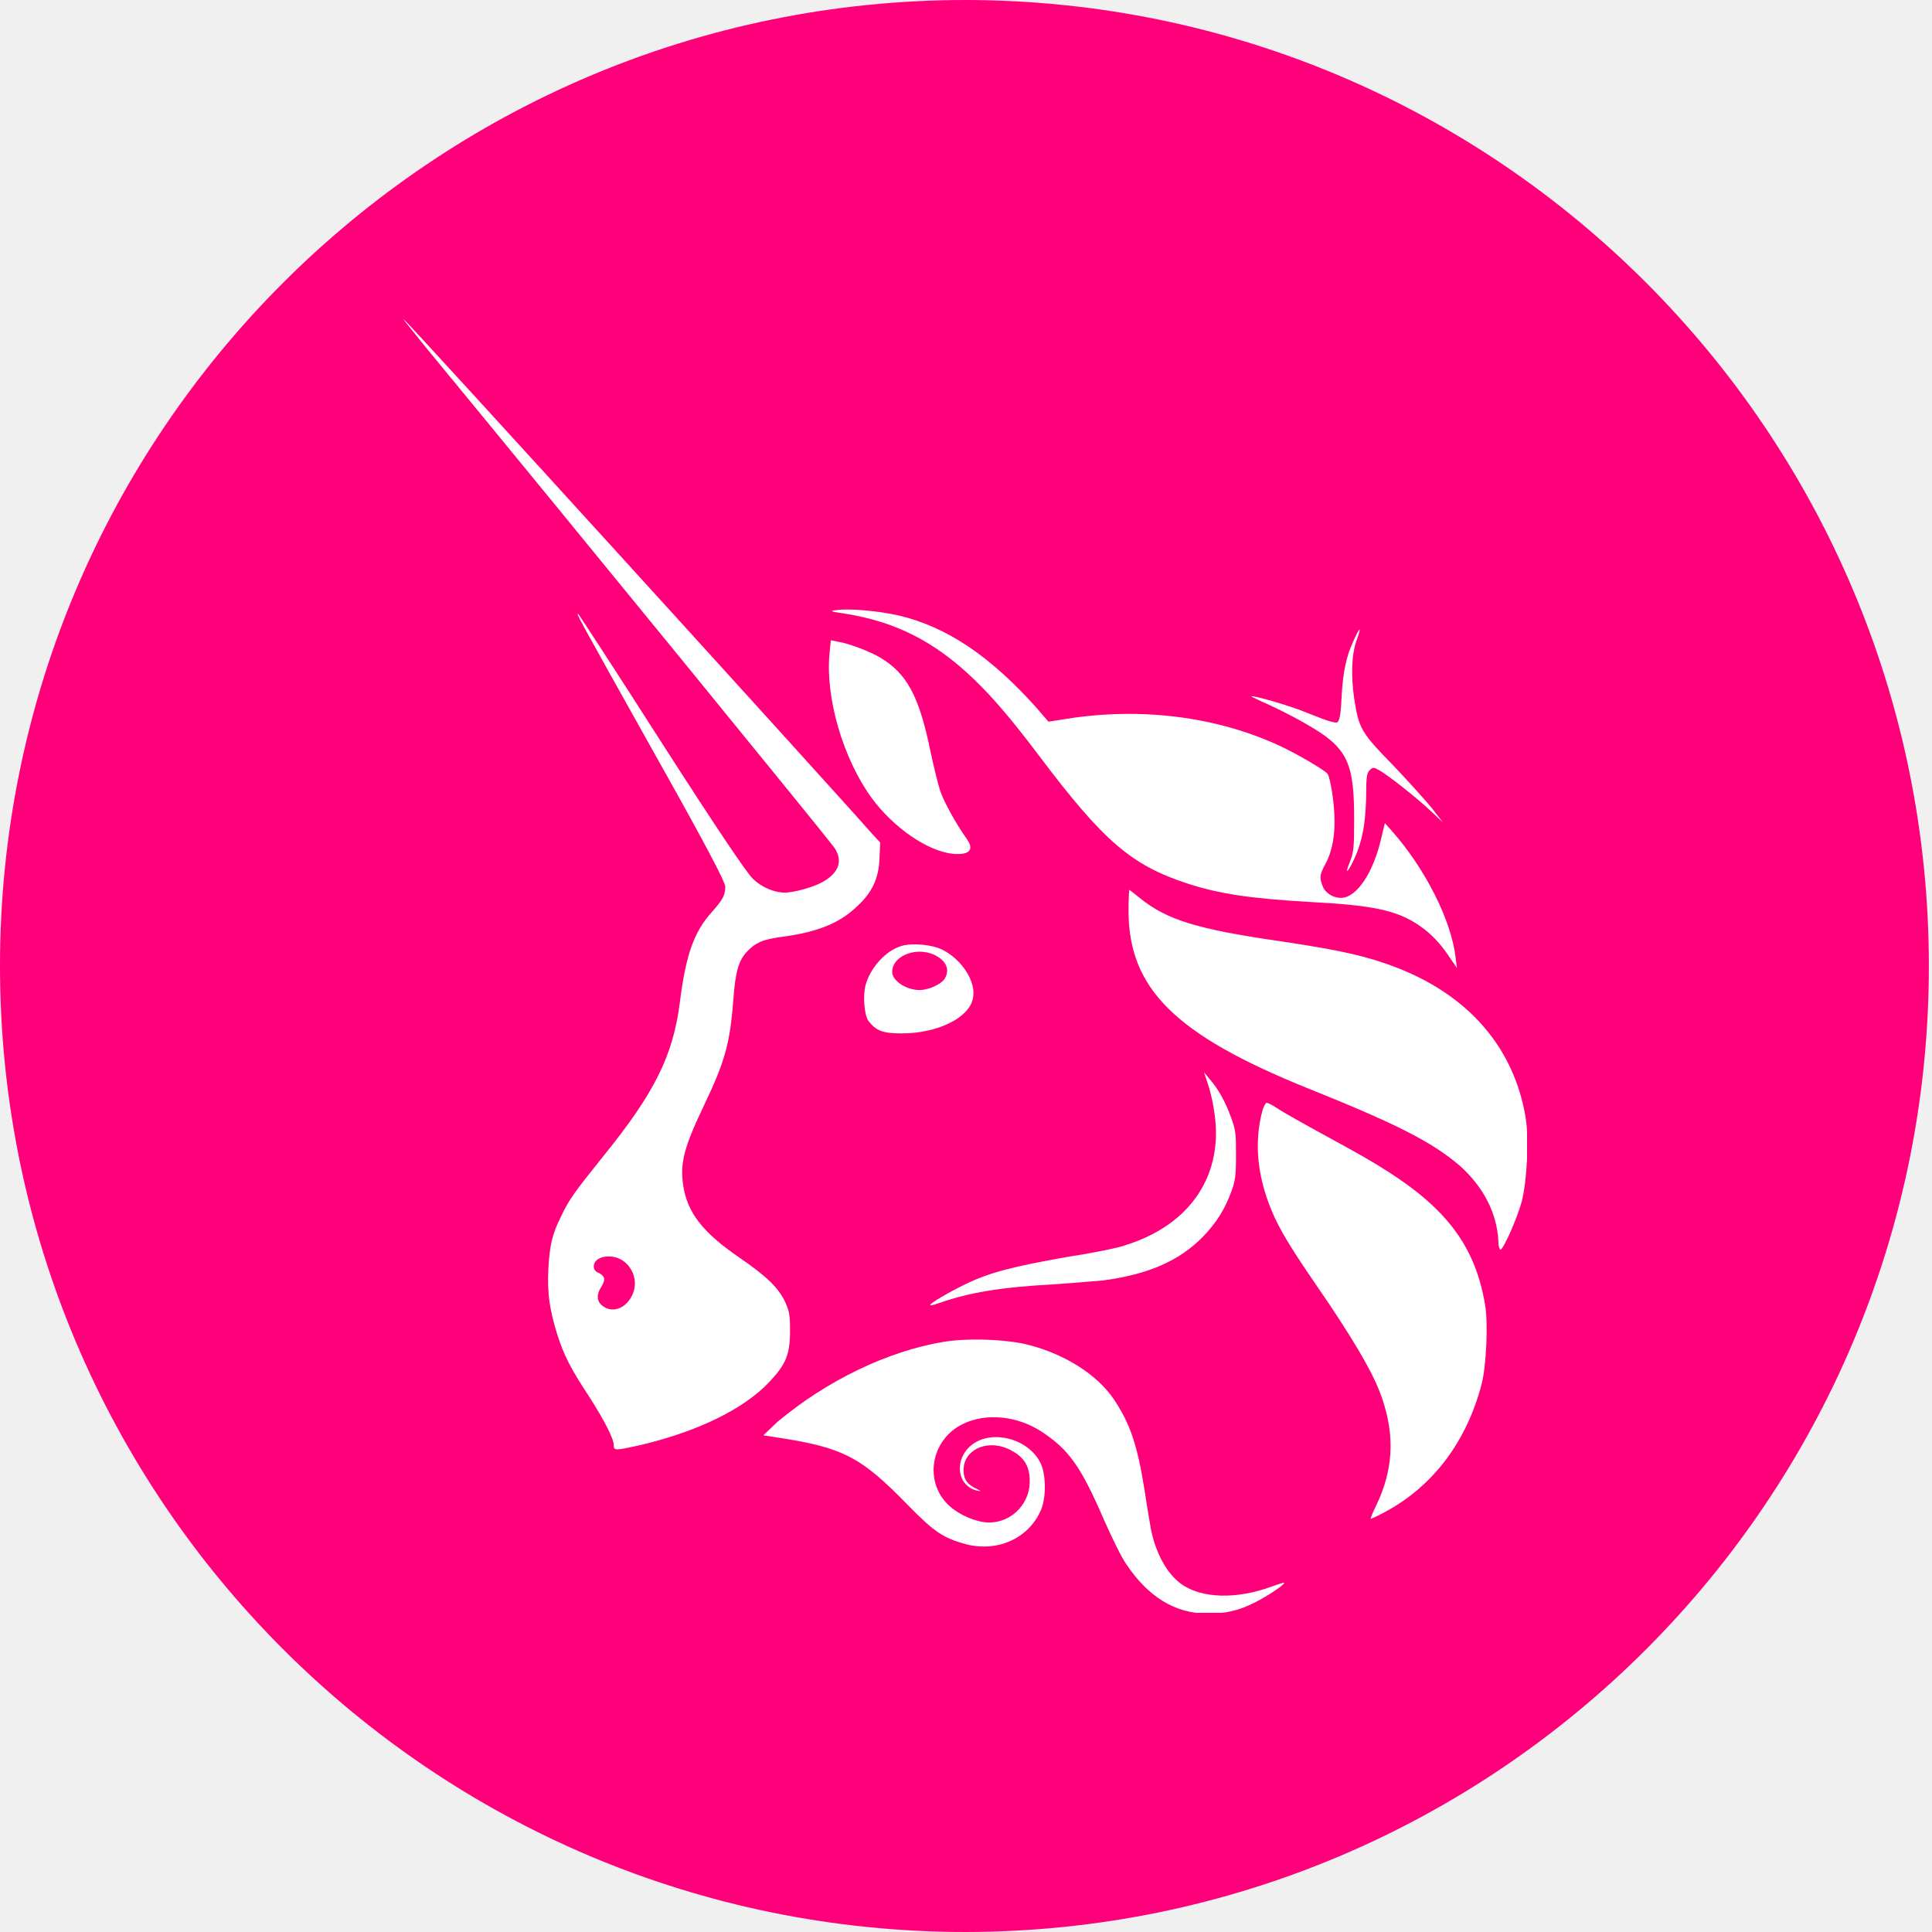
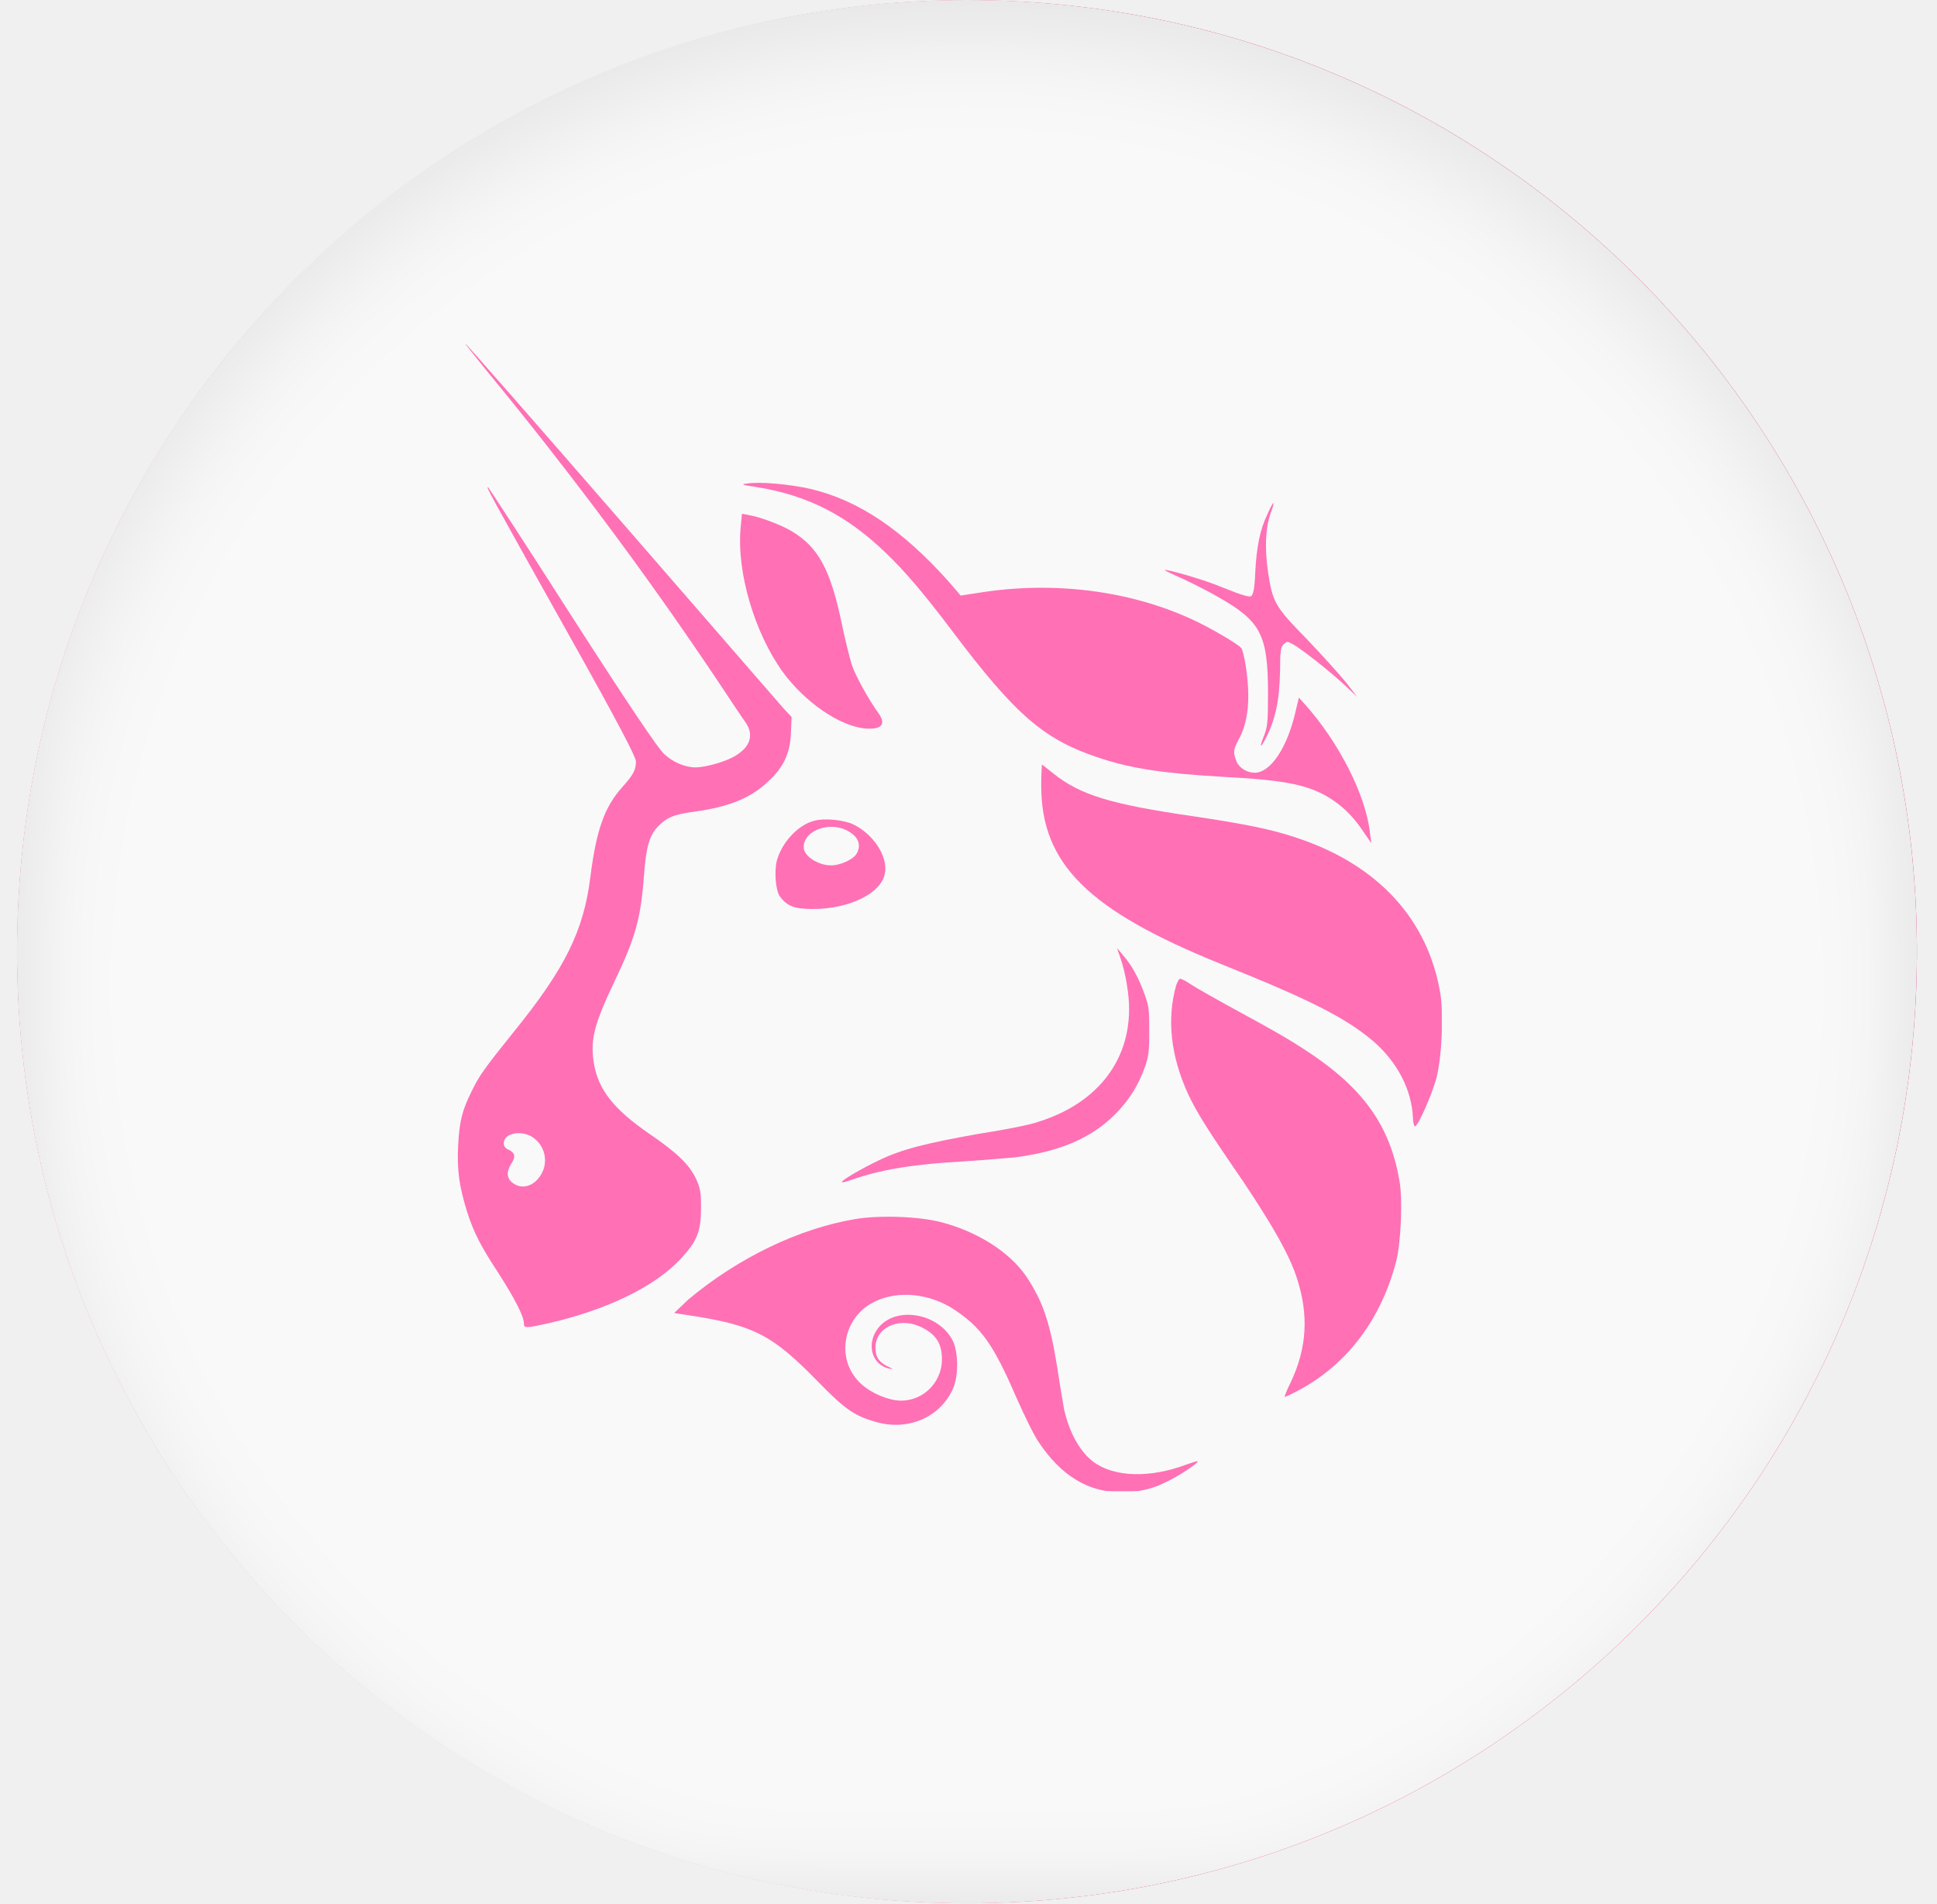
- <svg xmlns="http://www.w3.org/2000/svg" width="56" height="56" viewBox="0 0 56 56" fill="none">
-   <g clip-path="url(#clip0_23896_5220)">
-     <path d="M27.954 56C43.393 56 55.909 43.464 55.909 28C55.909 12.536 43.393 0 27.954 0C12.515 0 -0 12.536 -0 28C-0 43.464 12.515 56 27.954 56Z" fill="#FF007A" />
-     <g clip-path="url(#clip1_23896_5220)">
-       <mask id="mask0_23896_5220" style="mask-type:luminance" maskUnits="userSpaceOnUse" x="11" y="9" width="34" height="38">
-         <path d="M44.263 9.25H11.696V46.75H44.263V9.25Z" fill="white" />
+ <svg xmlns="http://www.w3.org/2000/svg" width="57" height="56" viewBox="0 0 57 56" fill="none">
+   <g clip-path="url(#clip0_39050_69917)">
+     <g filter="url(#filter0_i_39050_69917)">
+       <path d="M28.454 56C43.893 56 56.409 43.464 56.409 28C56.409 12.536 43.893 0 28.454 0C13.015 0 0.5 12.536 0.5 28C0.5 43.464 13.015 56 28.454 56Z" fill="#FF007A" />
+       <path d="M28.454 56C43.893 56 56.409 43.464 56.409 28C56.409 12.536 43.893 0 28.454 0C13.015 0 0.5 12.536 0.5 28C0.5 43.464 13.015 56 28.454 56Z" fill="#F9F9F9" />
+     </g>
+     <g clip-path="url(#clip1_39050_69917)">
+       <mask id="mask0_39050_69917" style="mask-type:luminance" maskUnits="userSpaceOnUse" x="9" y="5" width="34" height="39">
+         <path d="M42.428 5.617H9.197V43.883H42.428V5.617Z" fill="white" />
      </mask>
-       <g mask="url(#mask0_23896_5220)">
-         <path d="M24.467 17.783C24.061 17.725 24.042 17.706 24.235 17.686C24.603 17.628 25.454 17.706 26.054 17.841C27.447 18.17 28.705 19.021 30.04 20.512L30.389 20.918L30.892 20.84C33.039 20.492 35.245 20.763 37.084 21.614C37.587 21.847 38.38 22.311 38.477 22.427C38.516 22.466 38.574 22.717 38.612 22.969C38.748 23.878 38.69 24.556 38.4 25.078C38.245 25.368 38.245 25.446 38.342 25.697C38.419 25.891 38.651 26.026 38.864 26.026C39.328 26.026 39.812 25.291 40.044 24.265L40.141 23.859L40.315 24.053C41.302 25.156 42.076 26.684 42.192 27.768L42.231 28.058L42.057 27.806C41.767 27.361 41.496 27.071 41.128 26.82C40.47 26.375 39.773 26.239 37.935 26.142C36.271 26.046 35.323 25.91 34.394 25.601C32.807 25.078 31.995 24.401 30.118 21.905C29.286 20.802 28.763 20.202 28.241 19.699C27.099 18.596 25.957 18.015 24.467 17.783Z" fill="white" />
-         <path d="M38.884 20.241C38.922 19.505 39.019 19.021 39.232 18.576C39.309 18.402 39.387 18.247 39.406 18.247C39.425 18.247 39.387 18.383 39.329 18.538C39.174 18.963 39.154 19.563 39.251 20.241C39.387 21.111 39.445 21.227 40.374 22.176C40.799 22.621 41.302 23.182 41.496 23.414L41.825 23.84L41.496 23.53C41.09 23.143 40.161 22.408 39.948 22.311C39.812 22.234 39.793 22.234 39.696 22.33C39.619 22.408 39.599 22.524 39.599 23.085C39.58 23.956 39.464 24.498 39.174 25.059C39.019 25.349 39 25.291 39.135 24.962C39.232 24.71 39.251 24.594 39.251 23.762C39.251 22.079 39.058 21.672 37.877 20.995C37.587 20.821 37.084 20.57 36.794 20.434C36.484 20.299 36.252 20.183 36.271 20.183C36.31 20.144 37.452 20.473 37.897 20.666C38.574 20.937 38.69 20.956 38.767 20.937C38.825 20.879 38.864 20.724 38.884 20.241ZM25.261 23.124C24.448 22.001 23.926 20.26 24.042 18.963L24.081 18.557L24.274 18.596C24.622 18.654 25.222 18.886 25.513 19.06C26.287 19.525 26.635 20.163 26.964 21.75C27.061 22.214 27.196 22.756 27.254 22.93C27.351 23.221 27.718 23.898 28.028 24.323C28.241 24.633 28.105 24.788 27.622 24.749C26.887 24.672 25.9 23.994 25.261 23.124ZM37.897 31.541C34.065 29.993 32.711 28.658 32.711 26.394C32.711 26.065 32.73 25.794 32.73 25.794C32.75 25.794 32.885 25.91 33.059 26.046C33.833 26.665 34.704 26.936 37.123 27.284C38.535 27.497 39.348 27.652 40.083 27.903C42.425 28.677 43.876 30.264 44.224 32.412C44.321 33.031 44.263 34.211 44.108 34.831C43.973 35.314 43.586 36.204 43.489 36.224C43.47 36.224 43.431 36.127 43.431 35.972C43.392 35.16 42.986 34.386 42.309 33.786C41.496 33.089 40.451 32.567 37.897 31.541ZM35.188 32.18C35.149 31.889 35.052 31.522 34.994 31.367L34.897 31.077L35.072 31.29C35.323 31.58 35.517 31.928 35.691 32.412C35.826 32.779 35.826 32.896 35.826 33.495C35.826 34.076 35.807 34.211 35.691 34.54C35.497 35.063 35.265 35.431 34.878 35.837C34.181 36.553 33.272 36.94 31.976 37.114C31.743 37.133 31.085 37.191 30.505 37.23C29.054 37.307 28.086 37.462 27.215 37.772C27.099 37.81 26.983 37.849 26.964 37.83C26.925 37.791 27.525 37.443 28.009 37.211C28.686 36.882 29.383 36.708 30.911 36.437C31.666 36.321 32.44 36.166 32.633 36.088C34.549 35.489 35.497 33.999 35.188 32.18Z" fill="white" />
-         <path d="M36.948 35.295C36.445 34.192 36.329 33.147 36.6 32.16C36.639 32.064 36.677 31.967 36.716 31.967C36.755 31.967 36.871 32.025 36.987 32.102C37.219 32.257 37.703 32.528 38.941 33.205C40.509 34.057 41.399 34.715 42.018 35.469C42.56 36.127 42.889 36.882 43.044 37.81C43.14 38.333 43.082 39.591 42.947 40.113C42.521 41.758 41.554 43.074 40.141 43.828C39.928 43.944 39.754 44.022 39.735 44.022C39.715 44.022 39.793 43.828 39.909 43.596C40.373 42.609 40.431 41.661 40.083 40.597C39.87 39.939 39.425 39.146 38.535 37.81C37.471 36.263 37.219 35.856 36.948 35.295ZM22.532 41.216C23.964 40.017 25.725 39.165 27.351 38.894C28.047 38.778 29.208 38.817 29.847 38.991C30.872 39.262 31.801 39.842 32.285 40.558C32.749 41.255 32.962 41.855 33.175 43.19C33.252 43.712 33.349 44.254 33.368 44.37C33.523 45.067 33.833 45.609 34.22 45.899C34.82 46.344 35.865 46.363 36.89 45.976C37.064 45.918 37.219 45.86 37.219 45.88C37.258 45.918 36.735 46.267 36.387 46.441C35.903 46.692 35.516 46.77 34.994 46.77C34.065 46.77 33.272 46.286 32.633 45.319C32.498 45.125 32.227 44.564 31.994 44.041C31.317 42.474 30.969 42.01 30.176 41.487C29.479 41.042 28.589 40.945 27.912 41.274C27.022 41.7 26.789 42.842 27.409 43.538C27.66 43.828 28.125 44.061 28.512 44.119C29.227 44.215 29.847 43.654 29.847 42.938C29.847 42.474 29.673 42.203 29.208 41.99C28.589 41.719 27.912 42.029 27.931 42.629C27.931 42.88 28.047 43.035 28.299 43.151C28.453 43.229 28.453 43.229 28.337 43.209C27.776 43.093 27.641 42.397 28.086 41.952C28.628 41.41 29.769 41.642 30.156 42.397C30.311 42.706 30.33 43.325 30.195 43.712C29.866 44.564 28.937 45.009 27.989 44.757C27.351 44.583 27.08 44.409 26.306 43.616C24.951 42.222 24.429 41.952 22.494 41.661L22.126 41.603L22.532 41.216Z" fill="white" />
-         <path fill-rule="evenodd" clip-rule="evenodd" d="M12.354 10.082C16.863 15.558 23.809 24.072 24.158 24.536C24.448 24.923 24.332 25.291 23.848 25.562C23.577 25.717 23.016 25.872 22.745 25.872C22.436 25.872 22.068 25.717 21.816 25.465C21.642 25.291 20.887 24.188 19.185 21.537C17.888 19.505 16.785 17.822 16.766 17.802C16.689 17.764 16.689 17.764 19.049 21.982C20.539 24.633 21.023 25.581 21.023 25.697C21.023 25.949 20.946 26.084 20.636 26.433C20.113 27.013 19.881 27.671 19.707 29.045C19.514 30.574 18.991 31.657 17.501 33.495C16.631 34.579 16.495 34.773 16.282 35.218C16.011 35.759 15.934 36.069 15.895 36.766C15.857 37.501 15.934 37.965 16.147 38.662C16.34 39.281 16.553 39.688 17.076 40.481C17.521 41.178 17.791 41.7 17.791 41.894C17.791 42.048 17.83 42.048 18.527 41.894C20.191 41.507 21.565 40.849 22.319 40.036C22.784 39.533 22.9 39.262 22.9 38.565C22.9 38.12 22.881 38.023 22.765 37.753C22.571 37.327 22.203 36.978 21.41 36.437C20.365 35.721 19.92 35.14 19.804 34.366C19.707 33.708 19.823 33.263 20.404 32.044C21.004 30.786 21.158 30.264 21.255 28.987C21.313 28.174 21.41 27.845 21.642 27.594C21.894 27.323 22.107 27.226 22.706 27.149C23.693 27.013 24.332 26.762 24.835 26.278C25.28 25.872 25.474 25.465 25.493 24.865L25.512 24.42L25.261 24.149C24.351 23.104 11.754 9.25 11.696 9.25C11.677 9.25 11.986 9.617 12.354 10.082ZM18.295 37.598C18.508 37.23 18.391 36.766 18.043 36.533C17.714 36.321 17.211 36.417 17.211 36.708C17.211 36.785 17.25 36.862 17.366 36.901C17.54 36.998 17.559 37.095 17.424 37.307C17.288 37.52 17.288 37.714 17.462 37.849C17.733 38.062 18.101 37.946 18.295 37.598ZM26.131 27.419C25.667 27.555 25.222 28.058 25.087 28.561C25.009 28.871 25.048 29.432 25.183 29.606C25.396 29.877 25.59 29.954 26.131 29.954C27.196 29.954 28.105 29.49 28.202 28.929C28.299 28.464 27.892 27.826 27.331 27.536C27.041 27.381 26.441 27.323 26.131 27.419ZM27.37 28.387C27.525 28.155 27.467 27.903 27.176 27.729C26.654 27.4 25.861 27.671 25.861 28.174C25.861 28.426 26.267 28.697 26.654 28.697C26.905 28.697 27.254 28.542 27.37 28.387Z" fill="white" />
+       <g mask="url(#mask0_39050_69917)">
+         <path d="M22.228 14.325C21.814 14.265 21.794 14.246 21.991 14.226C22.367 14.167 23.235 14.246 23.848 14.384C25.269 14.72 26.553 15.588 27.915 17.109L28.27 17.523L28.784 17.444C30.976 17.089 33.227 17.365 35.102 18.234C35.616 18.471 36.425 18.945 36.524 19.064C36.563 19.103 36.623 19.36 36.662 19.616C36.8 20.544 36.741 21.235 36.445 21.769C36.287 22.065 36.287 22.144 36.386 22.4C36.465 22.598 36.702 22.736 36.919 22.736C37.393 22.736 37.886 21.986 38.123 20.939L38.222 20.525L38.4 20.722C39.407 21.848 40.197 23.407 40.315 24.513L40.354 24.809L40.177 24.553C39.881 24.099 39.604 23.802 39.229 23.546C38.558 23.091 37.847 22.953 35.971 22.855C34.273 22.756 33.305 22.618 32.358 22.302C30.739 21.769 29.909 21.078 27.994 18.53C27.145 17.405 26.612 16.793 26.079 16.279C24.914 15.154 23.749 14.562 22.228 14.325Z" fill="#FF70B5" />
+         <path d="M36.939 16.833C36.978 16.082 37.077 15.589 37.294 15.135C37.373 14.957 37.452 14.799 37.472 14.799C37.492 14.799 37.452 14.937 37.393 15.095C37.235 15.529 37.215 16.142 37.314 16.833C37.452 17.721 37.511 17.84 38.459 18.807C38.894 19.261 39.407 19.834 39.604 20.071L39.94 20.505L39.604 20.189C39.19 19.794 38.242 19.044 38.025 18.945C37.886 18.866 37.867 18.866 37.768 18.965C37.689 19.044 37.669 19.163 37.669 19.735C37.65 20.624 37.531 21.177 37.235 21.749C37.077 22.045 37.057 21.986 37.196 21.65C37.294 21.394 37.314 21.275 37.314 20.426C37.314 18.708 37.117 18.294 35.912 17.603C35.616 17.425 35.102 17.168 34.806 17.03C34.49 16.892 34.253 16.773 34.273 16.773C34.313 16.734 35.478 17.07 35.932 17.267C36.623 17.543 36.741 17.563 36.82 17.543C36.88 17.484 36.919 17.326 36.939 16.833ZM23.038 19.775C22.209 18.629 21.676 16.852 21.794 15.529L21.834 15.115L22.031 15.154C22.387 15.213 22.999 15.45 23.295 15.628C24.085 16.102 24.44 16.754 24.776 18.373C24.875 18.847 25.013 19.399 25.072 19.577C25.171 19.873 25.546 20.564 25.862 20.999C26.079 21.315 25.941 21.473 25.447 21.433C24.697 21.354 23.69 20.663 23.038 19.775ZM35.932 28.364C32.022 26.784 30.64 25.422 30.64 23.111C30.64 22.776 30.66 22.499 30.66 22.499C30.68 22.499 30.818 22.618 30.995 22.756C31.785 23.388 32.674 23.665 35.142 24.02C36.583 24.237 37.413 24.395 38.163 24.652C40.552 25.442 42.033 27.061 42.388 29.252C42.487 29.884 42.428 31.089 42.27 31.72C42.132 32.214 41.737 33.122 41.638 33.142C41.618 33.142 41.579 33.043 41.579 32.885C41.539 32.056 41.125 31.266 40.434 30.654C39.604 29.943 38.538 29.41 35.932 28.364ZM33.167 29.015C33.128 28.719 33.029 28.344 32.97 28.186L32.871 27.89L33.049 28.107C33.306 28.403 33.503 28.759 33.681 29.252C33.819 29.628 33.819 29.746 33.819 30.358C33.819 30.95 33.799 31.089 33.681 31.424C33.483 31.957 33.246 32.333 32.852 32.747C32.141 33.478 31.213 33.873 29.89 34.05C29.653 34.07 28.982 34.129 28.389 34.169C26.908 34.248 25.921 34.406 25.032 34.722C24.914 34.761 24.796 34.801 24.776 34.781C24.736 34.741 25.348 34.386 25.842 34.149C26.533 33.813 27.244 33.636 28.804 33.359C29.574 33.241 30.364 33.083 30.561 33.004C32.516 32.392 33.483 30.871 33.167 29.015Z" fill="#FF70B5" />
+         <path d="M34.964 32.194C34.451 31.069 34.332 30.002 34.609 28.995C34.648 28.897 34.688 28.798 34.727 28.798C34.767 28.798 34.885 28.857 35.004 28.936C35.24 29.094 35.734 29.37 36.998 30.061C38.597 30.93 39.505 31.602 40.137 32.372C40.69 33.043 41.026 33.813 41.184 34.761C41.282 35.294 41.223 36.577 41.085 37.111C40.651 38.789 39.663 40.132 38.222 40.902C38.005 41.02 37.827 41.099 37.807 41.099C37.788 41.099 37.867 40.902 37.985 40.665C38.459 39.658 38.518 38.69 38.163 37.604C37.946 36.933 37.491 36.123 36.583 34.761C35.497 33.181 35.24 32.767 34.964 32.194ZM20.254 38.236C21.715 37.012 23.512 36.143 25.171 35.867C25.881 35.748 27.066 35.788 27.718 35.965C28.764 36.242 29.712 36.834 30.206 37.565C30.679 38.276 30.897 38.888 31.114 40.25C31.193 40.783 31.291 41.336 31.311 41.455C31.469 42.165 31.785 42.718 32.18 43.014C32.792 43.468 33.858 43.488 34.905 43.093C35.083 43.034 35.241 42.975 35.241 42.995C35.28 43.034 34.747 43.389 34.392 43.567C33.898 43.824 33.503 43.903 32.97 43.903C32.022 43.903 31.212 43.409 30.561 42.422C30.423 42.224 30.146 41.652 29.909 41.119C29.218 39.52 28.863 39.045 28.053 38.512C27.343 38.058 26.434 37.96 25.743 38.295C24.835 38.73 24.598 39.895 25.23 40.605C25.486 40.902 25.96 41.139 26.355 41.198C27.086 41.297 27.718 40.724 27.718 39.993C27.718 39.52 27.54 39.243 27.066 39.026C26.434 38.749 25.743 39.065 25.763 39.677C25.763 39.934 25.881 40.092 26.138 40.211C26.296 40.289 26.296 40.289 26.177 40.27C25.605 40.151 25.467 39.441 25.921 38.986C26.474 38.434 27.639 38.67 28.034 39.441C28.192 39.756 28.211 40.388 28.073 40.783C27.737 41.652 26.79 42.106 25.822 41.849C25.171 41.672 24.894 41.494 24.104 40.684C22.722 39.263 22.189 38.986 20.215 38.69L19.839 38.631L20.254 38.236Z" fill="#FF70B5" />
+         <path fill-rule="evenodd" clip-rule="evenodd" d="M14.37 10.968C18.971 16.556 21.557 20.742 21.913 21.216C22.209 21.611 22.09 21.986 21.597 22.262C21.32 22.42 20.748 22.578 20.471 22.578C20.155 22.578 19.78 22.42 19.523 22.163C19.346 21.986 18.576 20.86 16.838 18.155C15.515 16.082 14.39 14.364 14.37 14.344C14.291 14.305 14.291 14.305 16.7 18.609C18.22 21.314 18.714 22.282 18.714 22.4C18.714 22.657 18.635 22.795 18.319 23.151C17.786 23.743 17.549 24.414 17.371 25.816C17.174 27.376 16.641 28.482 15.12 30.358C14.232 31.463 14.094 31.661 13.876 32.115C13.6 32.668 13.521 32.984 13.482 33.695C13.442 34.445 13.521 34.919 13.738 35.63C13.936 36.261 14.153 36.676 14.686 37.486C15.14 38.197 15.416 38.73 15.416 38.927C15.416 39.085 15.456 39.085 16.167 38.927C17.865 38.532 19.267 37.861 20.037 37.032C20.511 36.518 20.629 36.242 20.629 35.531C20.629 35.077 20.61 34.978 20.491 34.702C20.294 34.267 19.918 33.912 19.109 33.359C18.043 32.628 17.588 32.036 17.47 31.246C17.371 30.575 17.49 30.121 18.082 28.877C18.694 27.593 18.852 27.06 18.951 25.757C19.01 24.928 19.109 24.592 19.346 24.335C19.602 24.059 19.82 23.96 20.432 23.881C21.439 23.743 22.09 23.486 22.604 22.993C23.058 22.578 23.255 22.163 23.275 21.551L23.295 21.097L23.038 20.821C22.11 19.755 13.758 10.119 13.699 10.119C13.679 10.119 13.995 10.494 14.37 10.968ZM15.93 34.544C16.147 34.169 16.029 33.695 15.673 33.458C15.338 33.24 14.824 33.339 14.824 33.635C14.824 33.714 14.864 33.793 14.982 33.833C15.16 33.932 15.18 34.03 15.041 34.248C14.903 34.465 14.903 34.662 15.081 34.8C15.357 35.018 15.732 34.899 15.93 34.544ZM23.927 24.158C23.453 24.296 22.999 24.809 22.86 25.323C22.781 25.639 22.821 26.211 22.959 26.389C23.176 26.665 23.374 26.744 23.927 26.744C25.013 26.744 25.941 26.27 26.039 25.698C26.138 25.224 25.724 24.572 25.151 24.276C24.855 24.118 24.243 24.059 23.927 24.158ZM25.19 25.145C25.348 24.908 25.289 24.651 24.993 24.474C24.46 24.138 23.65 24.414 23.65 24.928C23.65 25.184 24.065 25.461 24.46 25.461C24.716 25.461 25.072 25.303 25.19 25.145Z" fill="#FF70B5" />
      </g>
    </g>
  </g>
  <defs>
-     <clipPath id="clip0_23896_5220">
-       <rect width="56" height="56" rx="28" fill="white" />
+     <filter id="filter0_i_39050_69917" x="0.5" y="0" width="55.91" height="57" filterUnits="userSpaceOnUse" color-interpolation-filters="sRGB">
+       <feFlood flood-opacity="0" result="BackgroundImageFix" />
+       <feBlend mode="normal" in="SourceGraphic" in2="BackgroundImageFix" result="shape" />
+       <feColorMatrix in="SourceAlpha" type="matrix" values="0 0 0 0 0 0 0 0 0 0 0 0 0 0 0 0 0 0 127 0" result="hardAlpha" />
+       <feOffset dy="1" />
+       <feGaussianBlur stdDeviation="1.5" />
+       <feComposite in2="hardAlpha" operator="arithmetic" k2="-1" k3="1" />
+       <feColorMatrix type="matrix" values="0 0 0 0 0 0 0 0 0 0 0 0 0 0 0 0 0 0 0.08 0" />
+       <feBlend mode="normal" in2="shape" result="effect1_innerShadow_39050_69917" />
+     </filter>
+     <clipPath id="clip0_39050_69917">
+       <rect x="0.5" width="56" height="56" rx="28" fill="white" />
    </clipPath>
-     <clipPath id="clip1_23896_5220">
-       <rect width="32.667" height="37.501" fill="white" transform="translate(11.6665 9.24963)" />
+     <clipPath id="clip1_39050_69917">
+       <rect width="33.333" height="38.266" fill="white" transform="translate(9.1665 5.61719)" />
    </clipPath>
  </defs>
</svg>
